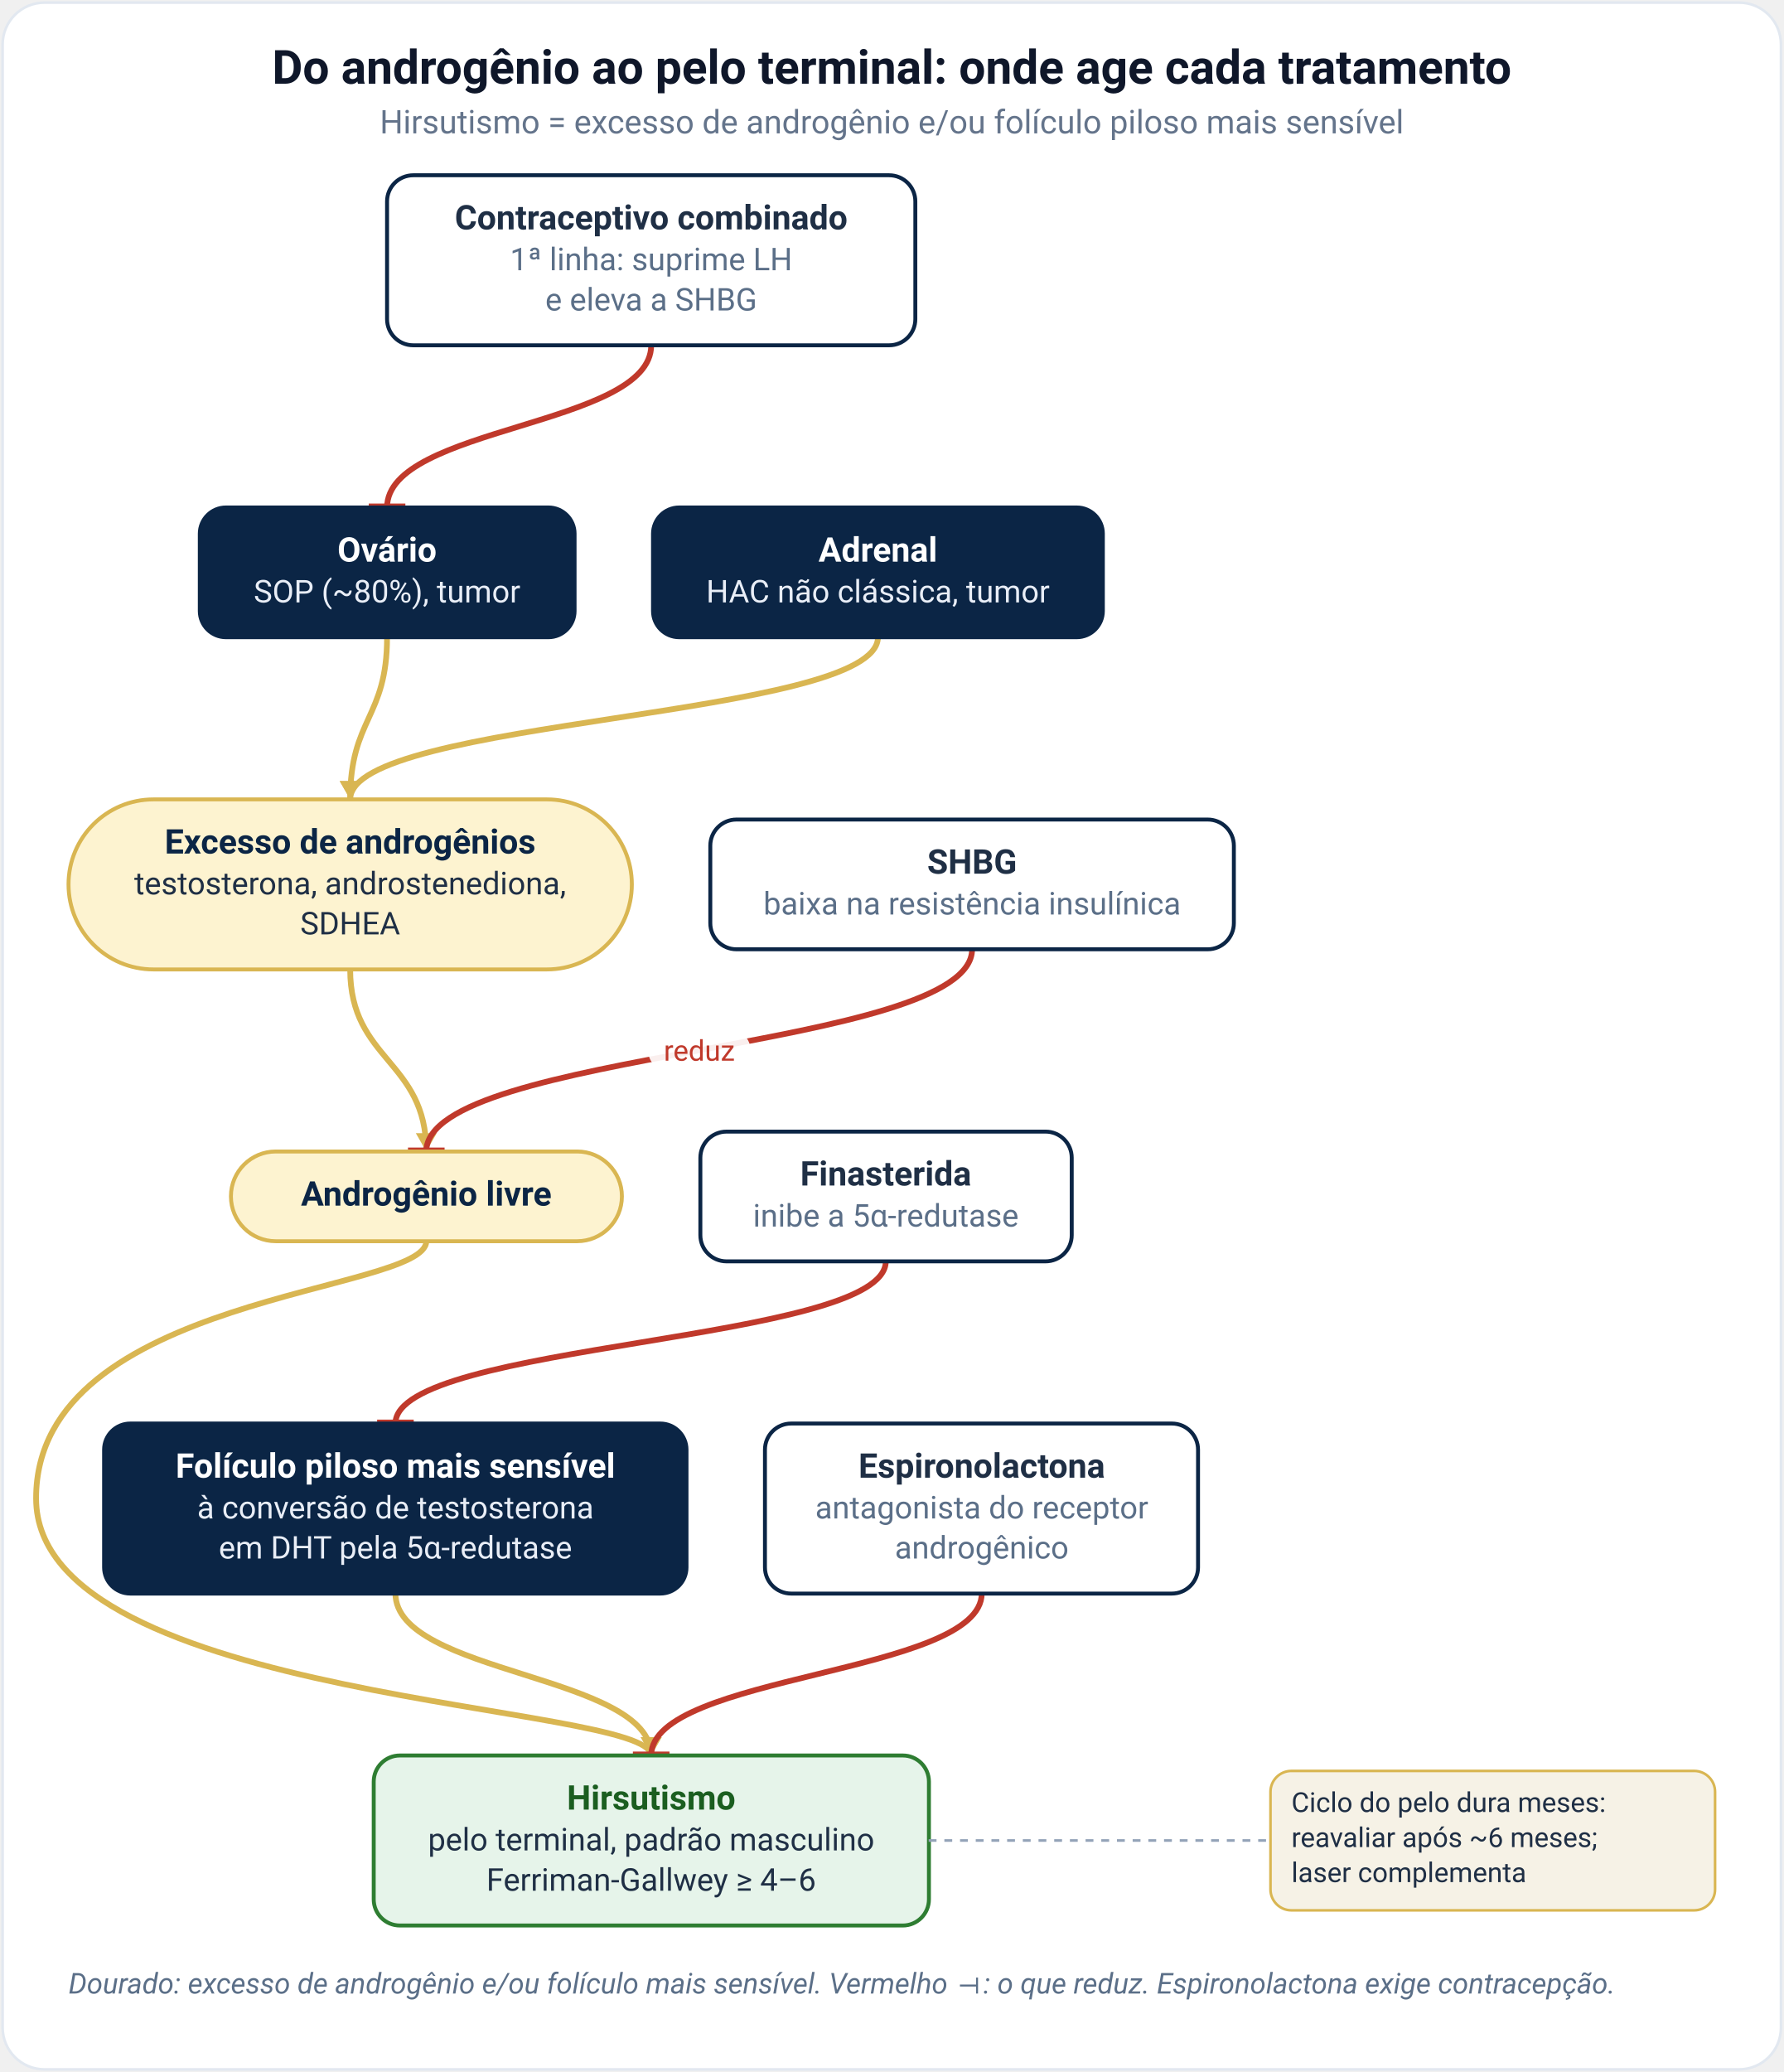
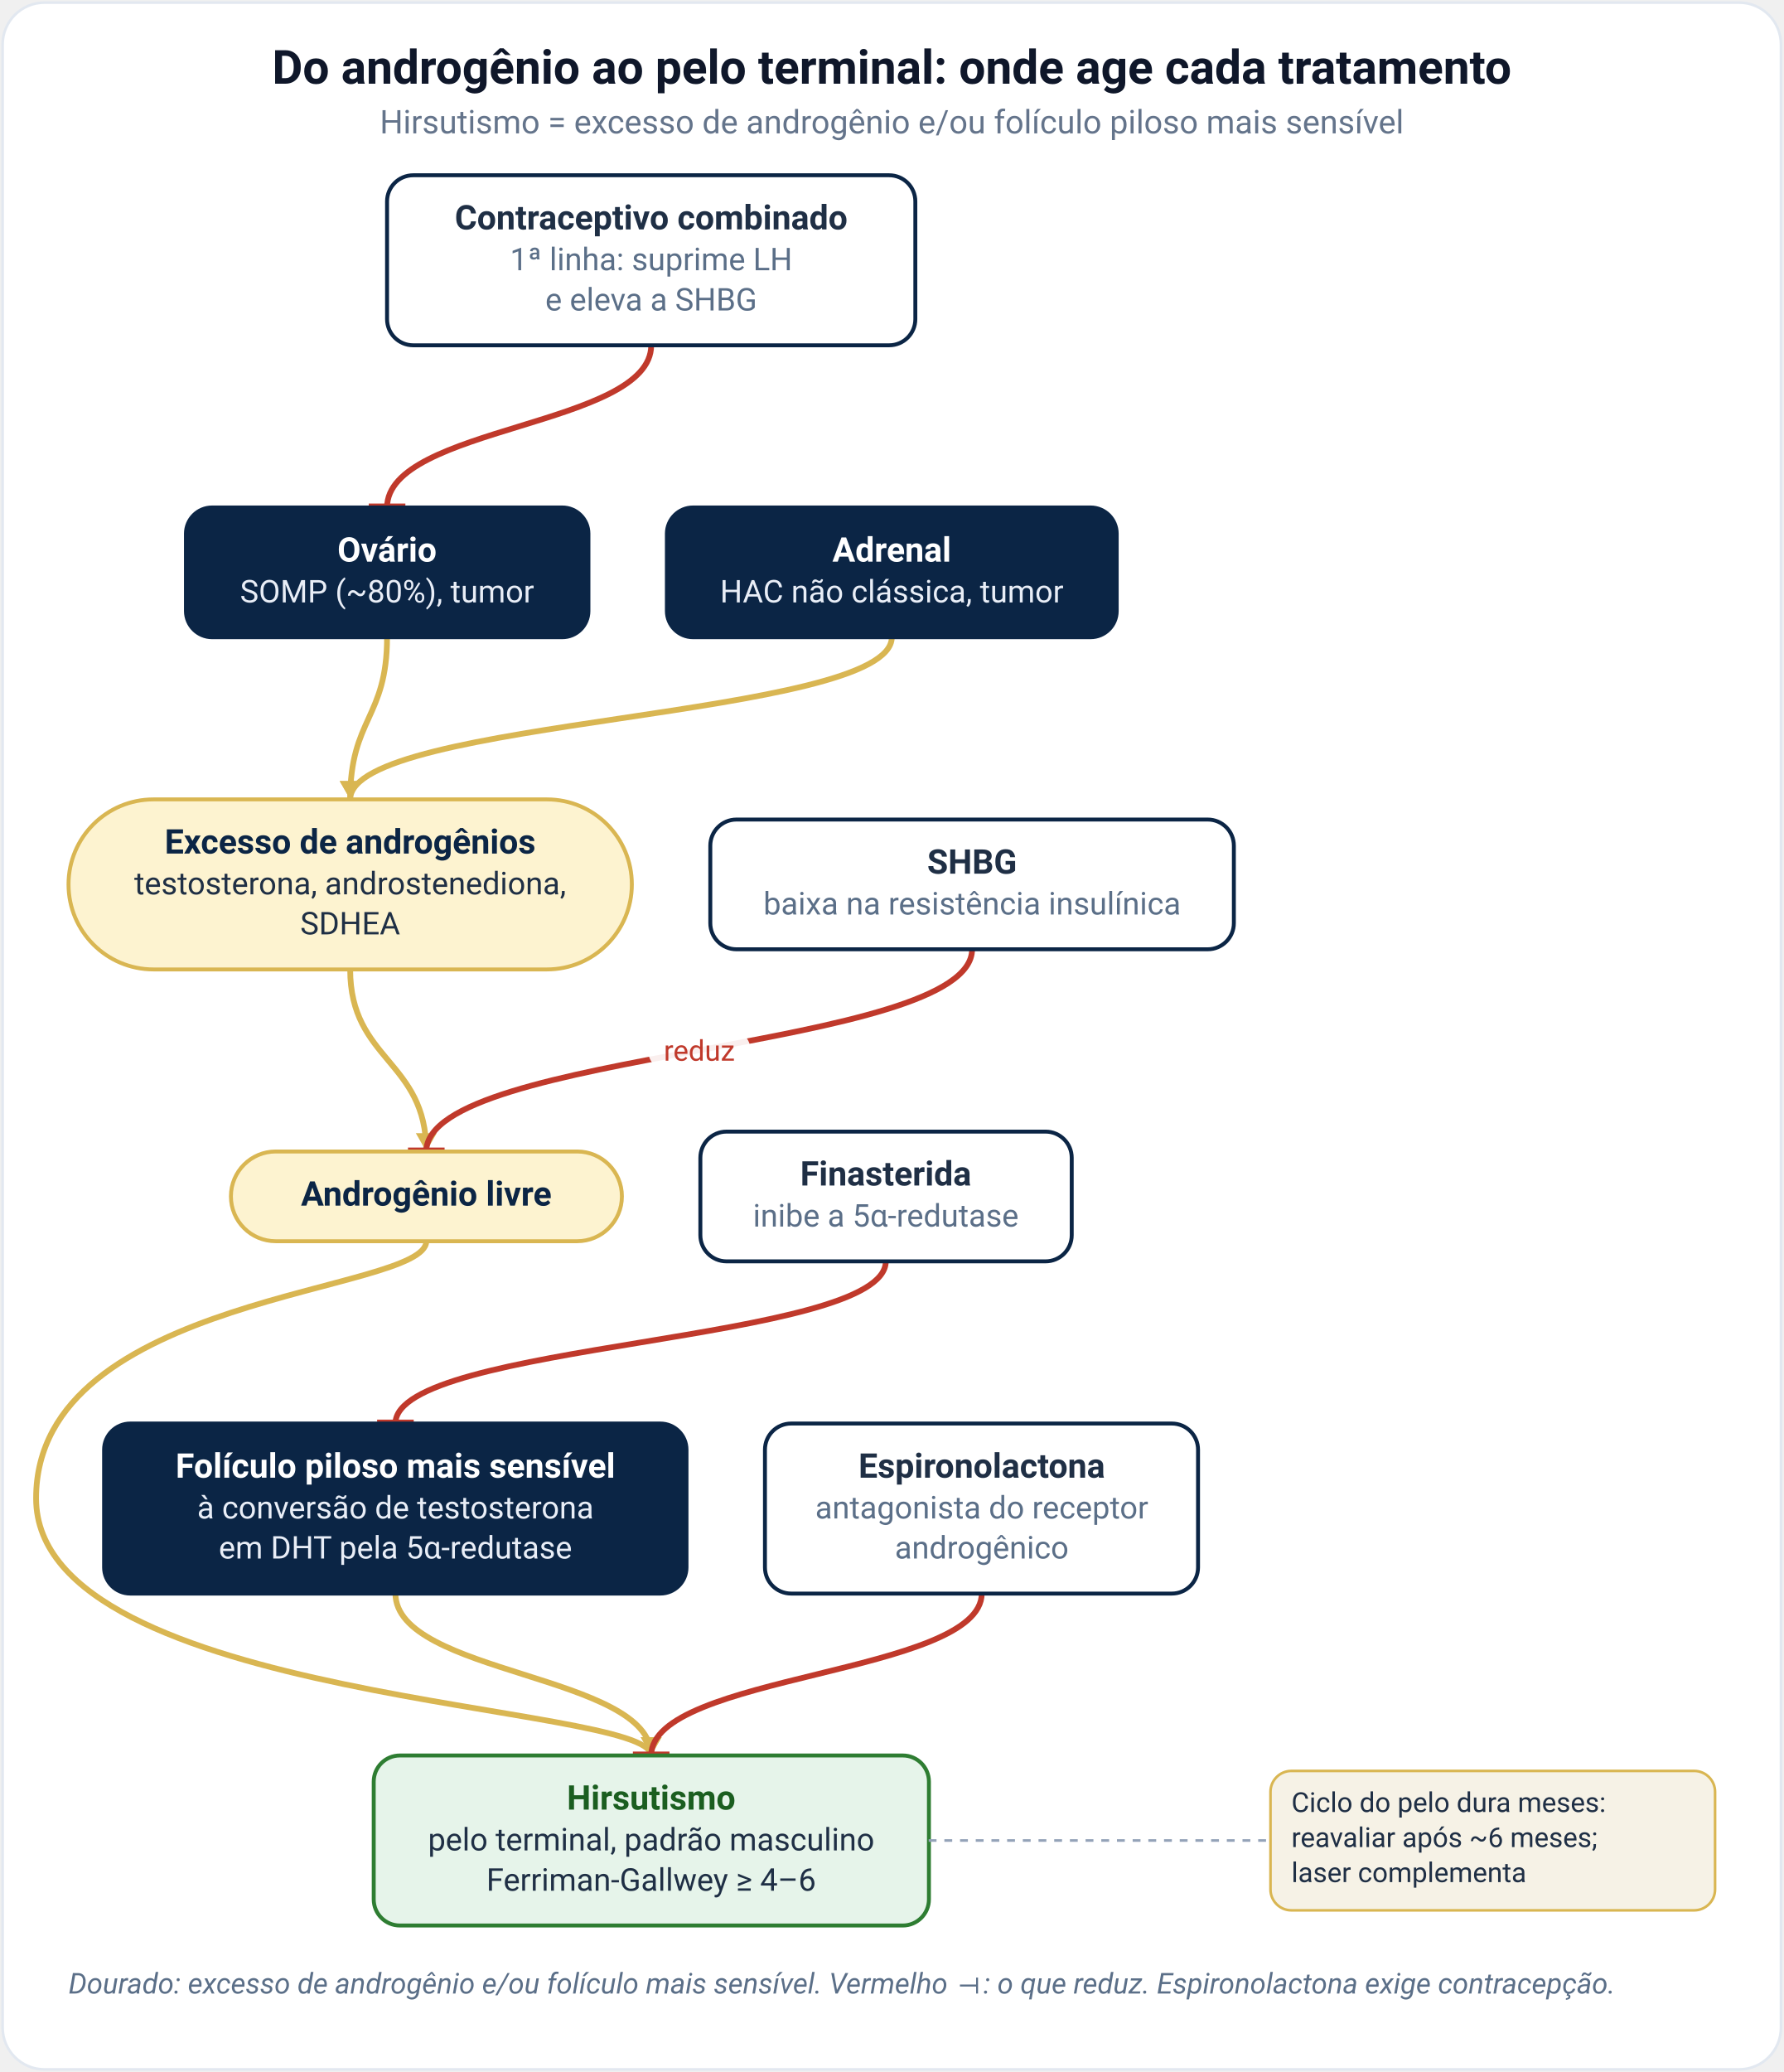
<svg xmlns="http://www.w3.org/2000/svg" viewBox="0 0 682 792.1" width="682" height="792.1" role="img" aria-label="Do androgênio ao pelo terminal: onde age cada tratamento">
  <defs>
    <marker id="fdrogenismo-ag" markerWidth="10" markerHeight="10" refX="8" refY="5" orient="auto" markerUnits="userSpaceOnUse">
      <path d="M1,1 L8,5 L1,9 Z" fill="#d9b652" />
    </marker>
    <marker id="fdrogenismo-ar" markerWidth="10" markerHeight="10" refX="8" refY="5" orient="auto" markerUnits="userSpaceOnUse">
      <path d="M1,1 L8,5 L1,9 Z" fill="#c0392b" />
    </marker>
    <marker id="fdrogenismo-as" markerWidth="10" markerHeight="10" refX="8" refY="5" orient="auto" markerUnits="userSpaceOnUse">
      <path d="M1,1 L8,5 L1,9 Z" fill="#5b6f88" />
    </marker>
    <marker id="fdrogenismo-av" markerWidth="10" markerHeight="10" refX="8" refY="5" orient="auto" markerUnits="userSpaceOnUse">
      <path d="M1,1 L8,5 L1,9 Z" fill="#2e7d32" />
    </marker>
  </defs>
  <rect x="1" y="1" width="680" height="790.1" rx="16" fill="#ffffff" stroke="#e2e8f0" />
  <text x="341" y="32" font-family="-apple-system,'Segoe UI',Roboto,Helvetica,Arial,sans-serif" font-size="18" font-weight="700" fill="#0f172a" text-anchor="middle">Do androgênio ao pelo terminal: onde age cada tratamento</text>
  <text x="341" y="51" font-family="-apple-system,'Segoe UI',Roboto,Helvetica,Arial,sans-serif" font-size="12.5" fill="#64748b" text-anchor="middle">Hirsutismo = excesso de androgênio e/ou folículo piloso mais sensível</text>
  <path d="M249,132 C249,163 148,163 148,194" fill="none" stroke="#c0392b" stroke-width="2.2" />
  <line x1="141" y1="194" x2="155" y2="194" stroke="#c0392b" stroke-width="3" />
  <path d="M148,243.6 C148,274.6 133.9,274.6 133.9,305.6" fill="none" stroke="#d9b652" stroke-width="2.2" marker-end="url(#fdrogenismo-ag)" />
-   <path d="M335.7,243.6 C335.7,274.6 133.9,274.6 133.9,305.6" fill="none" stroke="#d9b652" stroke-width="2.2" marker-end="url(#fdrogenismo-ag)" />
+   <path d="M341,243.6 C341,274.6 133.9,274.6 133.9,305.6" fill="none" stroke="#d9b652" stroke-width="2.2" marker-end="url(#fdrogenismo-ag)" />
  <path d="M133.9,370.6 C133.9,405.4 163,405.4 163,440.2" fill="none" stroke="#d9b652" stroke-width="2.2" marker-end="url(#fdrogenismo-ag)" />
  <path d="M371.7,362.9 C371.7,401.5 163,401.5 163,440.2" fill="none" stroke="#c0392b" stroke-width="2.2" />
  <line x1="156" y1="440.2" x2="170" y2="440.2" stroke="#c0392b" stroke-width="3" />
  <path d="M338.7,482.2 C338.7,513.2 151.2,513.2 151.2,544.2" fill="none" stroke="#c0392b" stroke-width="2.2" />
  <line x1="144.2" y1="544.2" x2="158.2" y2="544.2" stroke="#c0392b" stroke-width="3" />
  <path d="M163,474.5 C163,494.5 13.8,494.5 13.8,572.8 S249,651.1 249,671.1" fill="none" stroke="#d9b652" stroke-width="2.2" marker-end="url(#fdrogenismo-ag)" />
  <path d="M151.2,609.1 C151.2,640.1 249,640.1 249,671.1" fill="none" stroke="#d9b652" stroke-width="2.2" marker-end="url(#fdrogenismo-ag)" />
  <path d="M375.4,609.1 C375.4,640.1 249,640.1 249,671.1" fill="none" stroke="#c0392b" stroke-width="2.2" />
  <line x1="242" y1="671.1" x2="256" y2="671.1" stroke="#c0392b" stroke-width="3" />
  <rect x="148" y="67" width="202" height="65" rx="10" fill="#ffffff" stroke="#0b2545" stroke-width="1.5" />
  <text x="249" y="87.7" font-family="-apple-system,'Segoe UI',Roboto,Helvetica,Arial,sans-serif" font-size="13" font-weight="700" fill="#1f2f45" text-anchor="middle">Contraceptivo combinado</text>
  <text x="249" y="103.3" font-family="-apple-system,'Segoe UI',Roboto,Helvetica,Arial,sans-serif" font-size="12" fill="#5b6f88" text-anchor="middle">1ª linha: suprime LH</text>
  <text x="249" y="118.7" font-family="-apple-system,'Segoe UI',Roboto,Helvetica,Arial,sans-serif" font-size="12" fill="#5b6f88" text-anchor="middle">e eleva a SHBG</text>
-   <rect x="76.4" y="194" width="143.3" height="49.6" rx="10" fill="#0b2545" stroke="#0b2545" stroke-width="1.5" />
+   <rect x="71.1" y="194" width="153.9" height="49.6" rx="10" fill="#0b2545" stroke="#0b2545" stroke-width="1.5" />
  <text x="148" y="214.7" font-family="-apple-system,'Segoe UI',Roboto,Helvetica,Arial,sans-serif" font-size="13" font-weight="700" fill="#ffffff" text-anchor="middle">Ovário</text>
-   <text x="148" y="230.3" font-family="-apple-system,'Segoe UI',Roboto,Helvetica,Arial,sans-serif" font-size="12" fill="#e9eef7" text-anchor="middle">SOP (~80%), tumor</text>
-   <rect x="249.7" y="194" width="172" height="49.6" rx="10" fill="#0b2545" stroke="#0b2545" stroke-width="1.5" />
-   <text x="335.7" y="214.7" font-family="-apple-system,'Segoe UI',Roboto,Helvetica,Arial,sans-serif" font-size="13" font-weight="700" fill="#ffffff" text-anchor="middle">Adrenal</text>
-   <text x="335.7" y="230.3" font-family="-apple-system,'Segoe UI',Roboto,Helvetica,Arial,sans-serif" font-size="12" fill="#e9eef7" text-anchor="middle">HAC não clássica, tumor</text>
+   <text x="148" y="230.3" font-family="-apple-system,'Segoe UI',Roboto,Helvetica,Arial,sans-serif" font-size="12" fill="#e9eef7" text-anchor="middle">SOMP (~80%), tumor</text>
+   <rect x="255" y="194" width="172" height="49.6" rx="10" fill="#0b2545" stroke="#0b2545" stroke-width="1.5" />
+   <text x="341" y="214.7" font-family="-apple-system,'Segoe UI',Roboto,Helvetica,Arial,sans-serif" font-size="13" font-weight="700" fill="#ffffff" text-anchor="middle">Adrenal</text>
+   <text x="341" y="230.3" font-family="-apple-system,'Segoe UI',Roboto,Helvetica,Arial,sans-serif" font-size="12" fill="#e9eef7" text-anchor="middle">HAC não clássica, tumor</text>
  <rect x="26.2" y="305.6" width="215.4" height="65" rx="32.485" fill="#fdf3d0" stroke="#d9b652" stroke-width="1.5" />
  <text x="133.9" y="326.3" font-family="-apple-system,'Segoe UI',Roboto,Helvetica,Arial,sans-serif" font-size="13" font-weight="700" fill="#0b2545" text-anchor="middle">Excesso de androgênios</text>
  <text x="133.9" y="341.9" font-family="-apple-system,'Segoe UI',Roboto,Helvetica,Arial,sans-serif" font-size="12" fill="#1f2f45" text-anchor="middle">testosterona, androstenediona,</text>
  <text x="133.9" y="357.2" font-family="-apple-system,'Segoe UI',Roboto,Helvetica,Arial,sans-serif" font-size="12" fill="#1f2f45" text-anchor="middle">SDHEA</text>
  <rect x="271.6" y="313.3" width="200.2" height="49.6" rx="10" fill="#ffffff" stroke="#0b2545" stroke-width="1.5" />
  <text x="371.7" y="334" font-family="-apple-system,'Segoe UI',Roboto,Helvetica,Arial,sans-serif" font-size="13" font-weight="700" fill="#1f2f45" text-anchor="middle">SHBG</text>
  <text x="371.7" y="349.6" font-family="-apple-system,'Segoe UI',Roboto,Helvetica,Arial,sans-serif" font-size="12" fill="#5b6f88" text-anchor="middle">baixa na resistência insulínica</text>
  <rect x="88.3" y="440.2" width="149.5" height="34.3" rx="17.125" fill="#fdf3d0" stroke="#d9b652" stroke-width="1.5" />
  <text x="163" y="460.9" font-family="-apple-system,'Segoe UI',Roboto,Helvetica,Arial,sans-serif" font-size="13" font-weight="700" fill="#0b2545" text-anchor="middle">Androgênio livre</text>
  <rect x="267.8" y="432.6" width="142" height="49.6" rx="10" fill="#ffffff" stroke="#0b2545" stroke-width="1.5" />
  <text x="338.7" y="453.2" font-family="-apple-system,'Segoe UI',Roboto,Helvetica,Arial,sans-serif" font-size="13" font-weight="700" fill="#1f2f45" text-anchor="middle">Finasterida</text>
  <text x="338.7" y="468.9" font-family="-apple-system,'Segoe UI',Roboto,Helvetica,Arial,sans-serif" font-size="12" fill="#5b6f88" text-anchor="middle">inibe a 5α-redutase</text>
  <rect x="39.8" y="544.2" width="222.7" height="65" rx="10" fill="#0b2545" stroke="#0b2545" stroke-width="1.5" />
  <text x="151.2" y="564.9" font-family="-apple-system,'Segoe UI',Roboto,Helvetica,Arial,sans-serif" font-size="13" font-weight="700" fill="#ffffff" text-anchor="middle">Folículo piloso mais sensível</text>
  <text x="151.2" y="580.5" font-family="-apple-system,'Segoe UI',Roboto,Helvetica,Arial,sans-serif" font-size="12" fill="#e9eef7" text-anchor="middle">à conversão de testosterona</text>
  <text x="151.2" y="595.8" font-family="-apple-system,'Segoe UI',Roboto,Helvetica,Arial,sans-serif" font-size="12" fill="#e9eef7" text-anchor="middle">em DHT pela 5α-redutase</text>
  <rect x="292.5" y="544.2" width="165.6" height="65" rx="10" fill="#ffffff" stroke="#0b2545" stroke-width="1.5" />
  <text x="375.4" y="564.9" font-family="-apple-system,'Segoe UI',Roboto,Helvetica,Arial,sans-serif" font-size="13" font-weight="700" fill="#1f2f45" text-anchor="middle">Espironolactona</text>
  <text x="375.4" y="580.5" font-family="-apple-system,'Segoe UI',Roboto,Helvetica,Arial,sans-serif" font-size="12" fill="#5b6f88" text-anchor="middle">antagonista do receptor</text>
  <text x="375.4" y="595.8" font-family="-apple-system,'Segoe UI',Roboto,Helvetica,Arial,sans-serif" font-size="12" fill="#5b6f88" text-anchor="middle">androgênico</text>
  <rect x="142.9" y="671.1" width="212.3" height="65" rx="10" fill="#e6f4ea" stroke="#2e7d32" stroke-width="1.5" />
  <text x="249" y="691.8" font-family="-apple-system,'Segoe UI',Roboto,Helvetica,Arial,sans-serif" font-size="13" font-weight="700" fill="#1b5e20" text-anchor="middle">Hirsutismo</text>
  <text x="249" y="707.4" font-family="-apple-system,'Segoe UI',Roboto,Helvetica,Arial,sans-serif" font-size="12" fill="#1f2f45" text-anchor="middle">pelo terminal, padrão masculino</text>
  <text x="249" y="722.8" font-family="-apple-system,'Segoe UI',Roboto,Helvetica,Arial,sans-serif" font-size="12" fill="#1f2f45" text-anchor="middle">Ferriman-Gallwey ≥ 4–6</text>
  <rect x="247.8" y="393.5" width="39.2" height="16" rx="8" fill="#ffffff" fill-opacity=".92" />
  <text x="267.4" y="405.5" font-family="-apple-system,'Segoe UI',Roboto,Helvetica,Arial,sans-serif" font-size="11" fill="#c0392b" text-anchor="middle" class="lbl">reduz</text>
  <line x1="355.1" y1="703.6" x2="485.8" y2="703.6" stroke="#94a3b8" stroke-width="1" stroke-dasharray="3 3" />
  <rect x="485.8" y="677" width="170" height="53.3" rx="8" fill="#f6f2e6" stroke="#d9b652" stroke-width="1" />
  <text x="493.8" y="692.7" font-family="-apple-system,'Segoe UI',Roboto,Helvetica,Arial,sans-serif" font-size="10.5" fill="#1f2f45" text-anchor="start">Ciclo do pelo dura meses:</text>
  <text x="493.8" y="706.1" font-family="-apple-system,'Segoe UI',Roboto,Helvetica,Arial,sans-serif" font-size="10.5" fill="#1f2f45" text-anchor="start">reavaliar após ~6 meses;</text>
  <text x="493.8" y="719.5" font-family="-apple-system,'Segoe UI',Roboto,Helvetica,Arial,sans-serif" font-size="10.5" fill="#1f2f45" text-anchor="start">laser complementa</text>
  <text x="26.2" y="762.1" font-family="-apple-system,'Segoe UI',Roboto,Helvetica,Arial,sans-serif" font-size="11" font-style="italic" fill="#5b6f88" text-anchor="start">Dourado: excesso de androgênio e/ou folículo mais sensível. Vermelho ⊣: o que reduz. Espironolactona exige contracepção.</text>
</svg>
